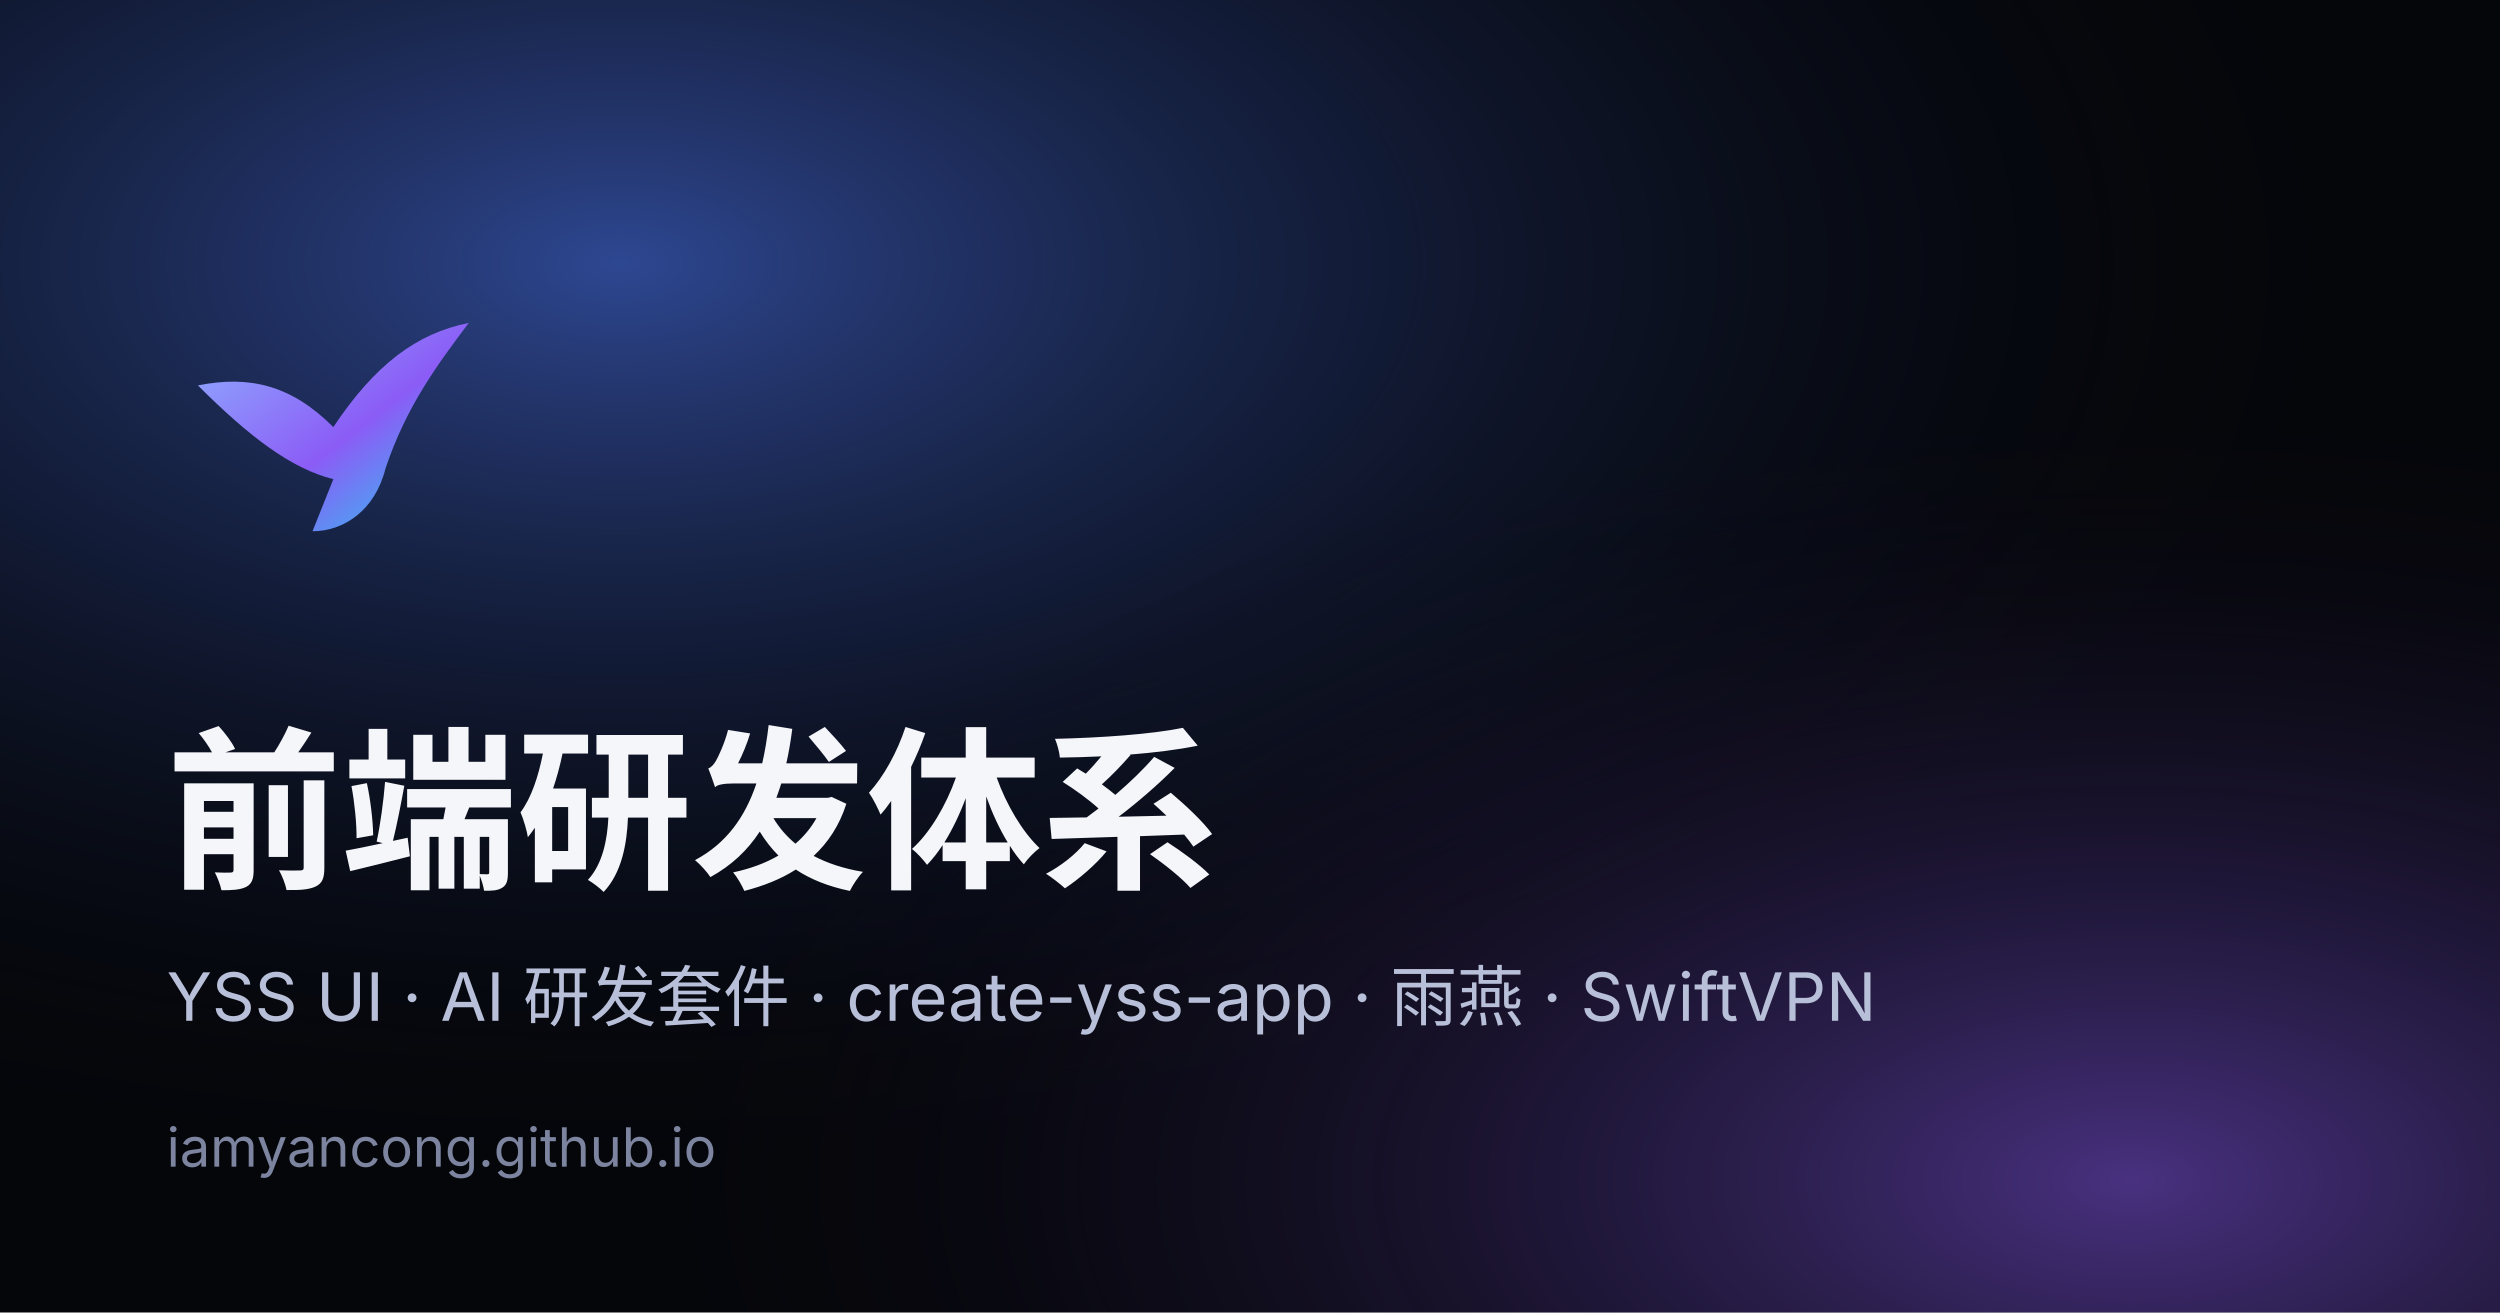
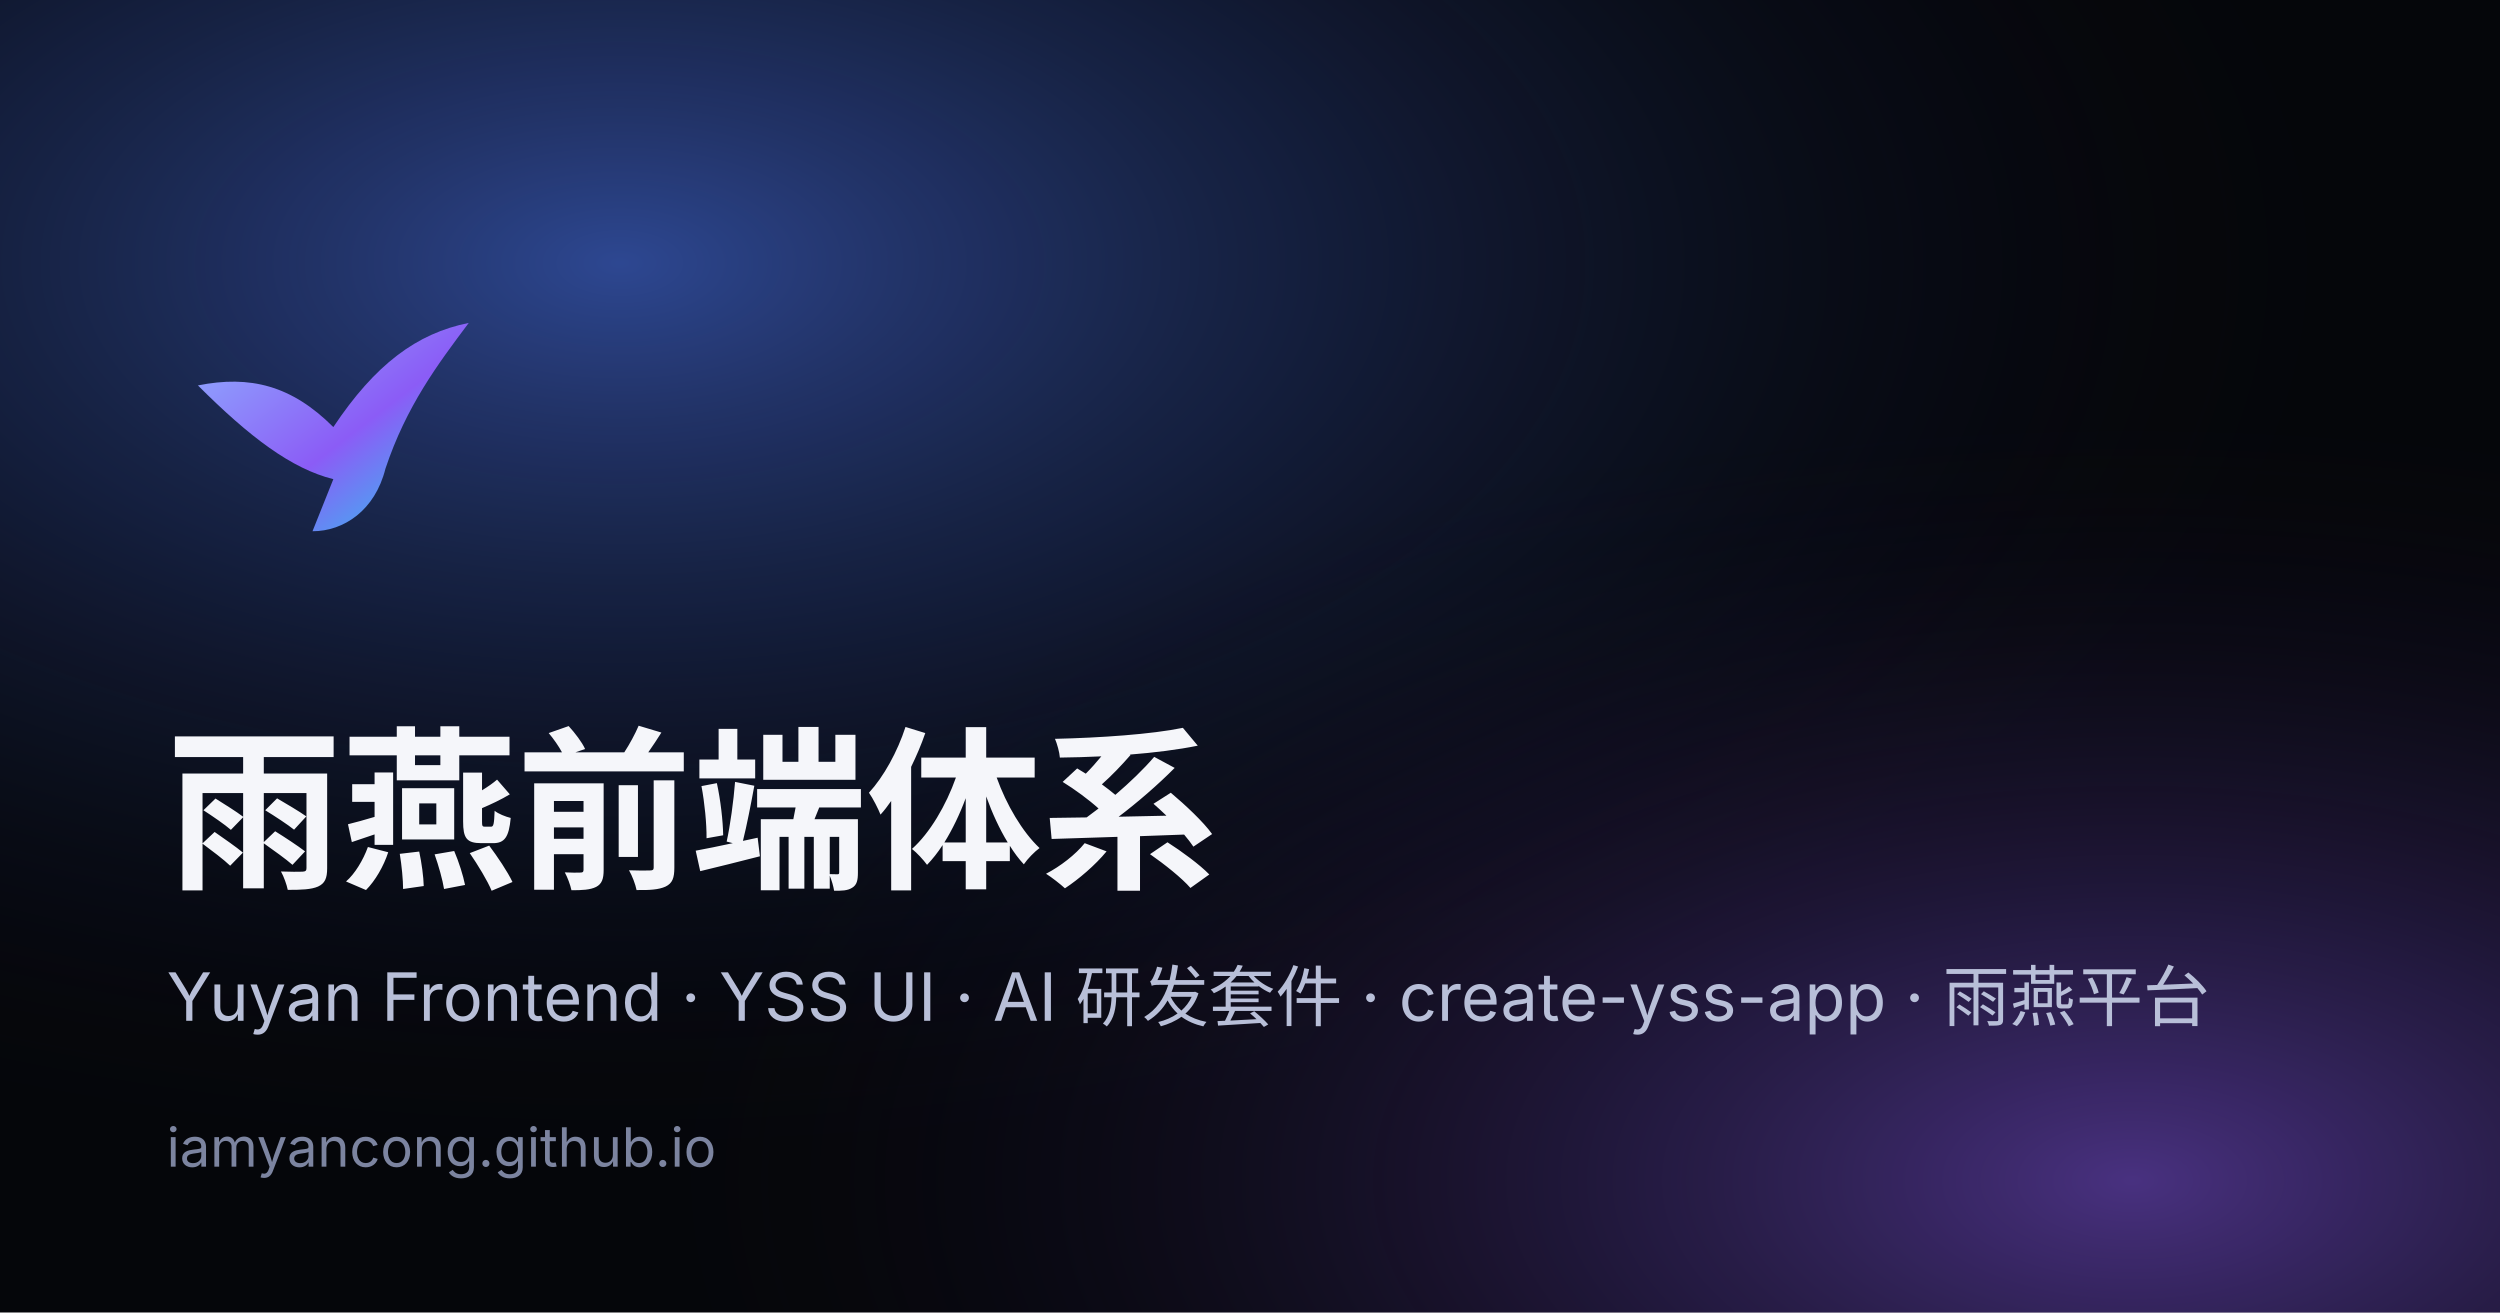
<svg xmlns="http://www.w3.org/2000/svg" viewBox="0 0 1200 630">
  <defs>
    <radialGradient id="a" cx=".25" cy=".2" r=".7">
      <stop offset="0" stop-color="#4f7cff" stop-opacity=".55" />
      <stop offset="1" stop-color="#05060a" stop-opacity="0" />
    </radialGradient>
    <radialGradient id="b" cx=".85" cy=".9" r=".6">
      <stop offset="0" stop-color="#8b5cf6" stop-opacity=".5" />
      <stop offset="1" stop-color="#05060a" stop-opacity="0" />
    </radialGradient>
    <linearGradient id="g" x1="0" y1="0" x2="1" y2="1">
      <stop offset="0" stop-color="#8fb3ff" />
      <stop offset=".55" stop-color="#8b5cf6" />
      <stop offset="1" stop-color="#22d3ee" />
    </linearGradient>
  </defs>
  <rect width="1200" height="630" fill="#05060a" />
  <rect width="1200" height="630" fill="url(#a)" />
  <rect width="1200" height="630" fill="url(#b)" />
  <path transform="translate(80 120) scale(5)" d="M3 13c5-1 9 0 13 4 4-6 8-9 13-10-3 4-6 8-8 14-1 4-4 6-7 6l2-5c-4-1-8-4-13-9z" fill="url(#g)" />
-   <text x="80" y="420" fill="#f5f6fa" font-family="-apple-system,PingFang SC,sans-serif" font-size="84" font-weight="800">前端研发体系</text>
-   <text x="80" y="490" fill="#b8bfd8" font-family="-apple-system,PingFang SC,sans-serif" font-size="32">YSS UI · AI 研发套件 · create-yss-app · 雨燕 · SwiftVPN</text>
+   <text x="80" y="420" fill="#f5f6fa" font-family="-apple-system,PingFang SC,sans-serif" font-size="84" font-weight="800">雨燕前端体系</text>
+   <text x="80" y="490" fill="#b8bfd8" font-family="-apple-system,PingFang SC,sans-serif" font-size="32">Yuyan Frontend · YSS UI · AI 研发套件 · create-yss-app · 雨燕平台</text>
  <text x="80" y="560" fill="#7c84a0" font-family="-apple-system,sans-serif" font-size="26">iamyancong.github.io</text>
</svg>
